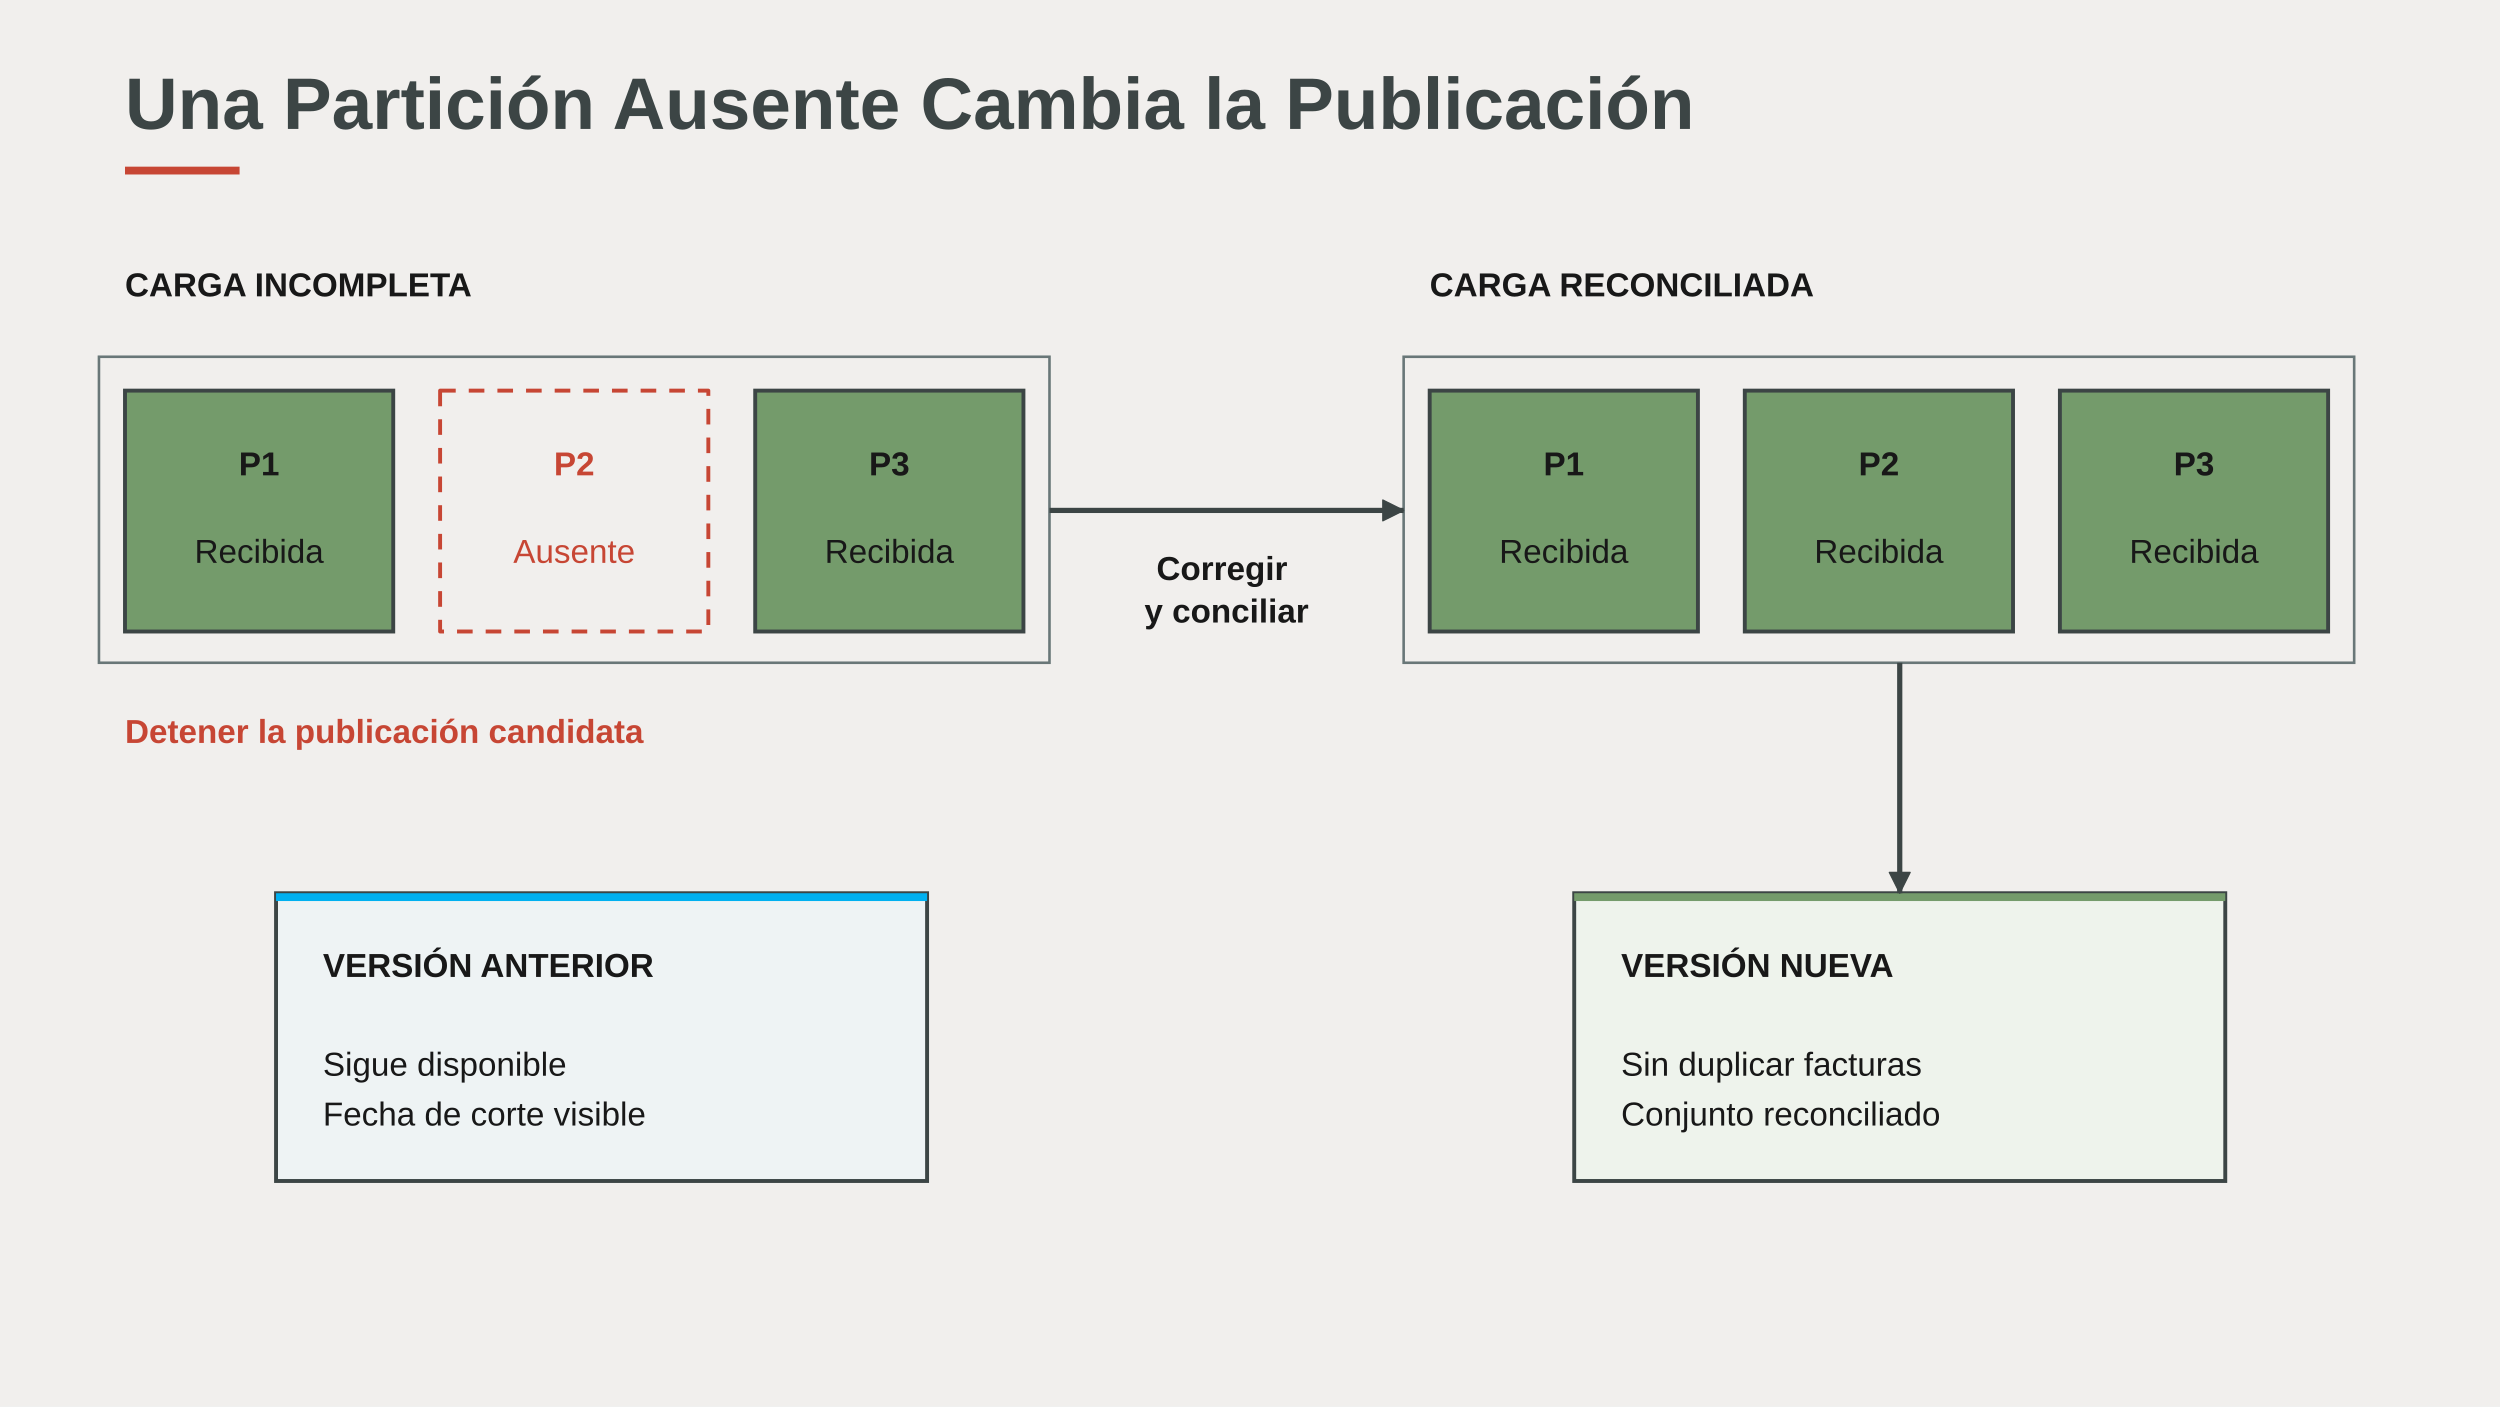
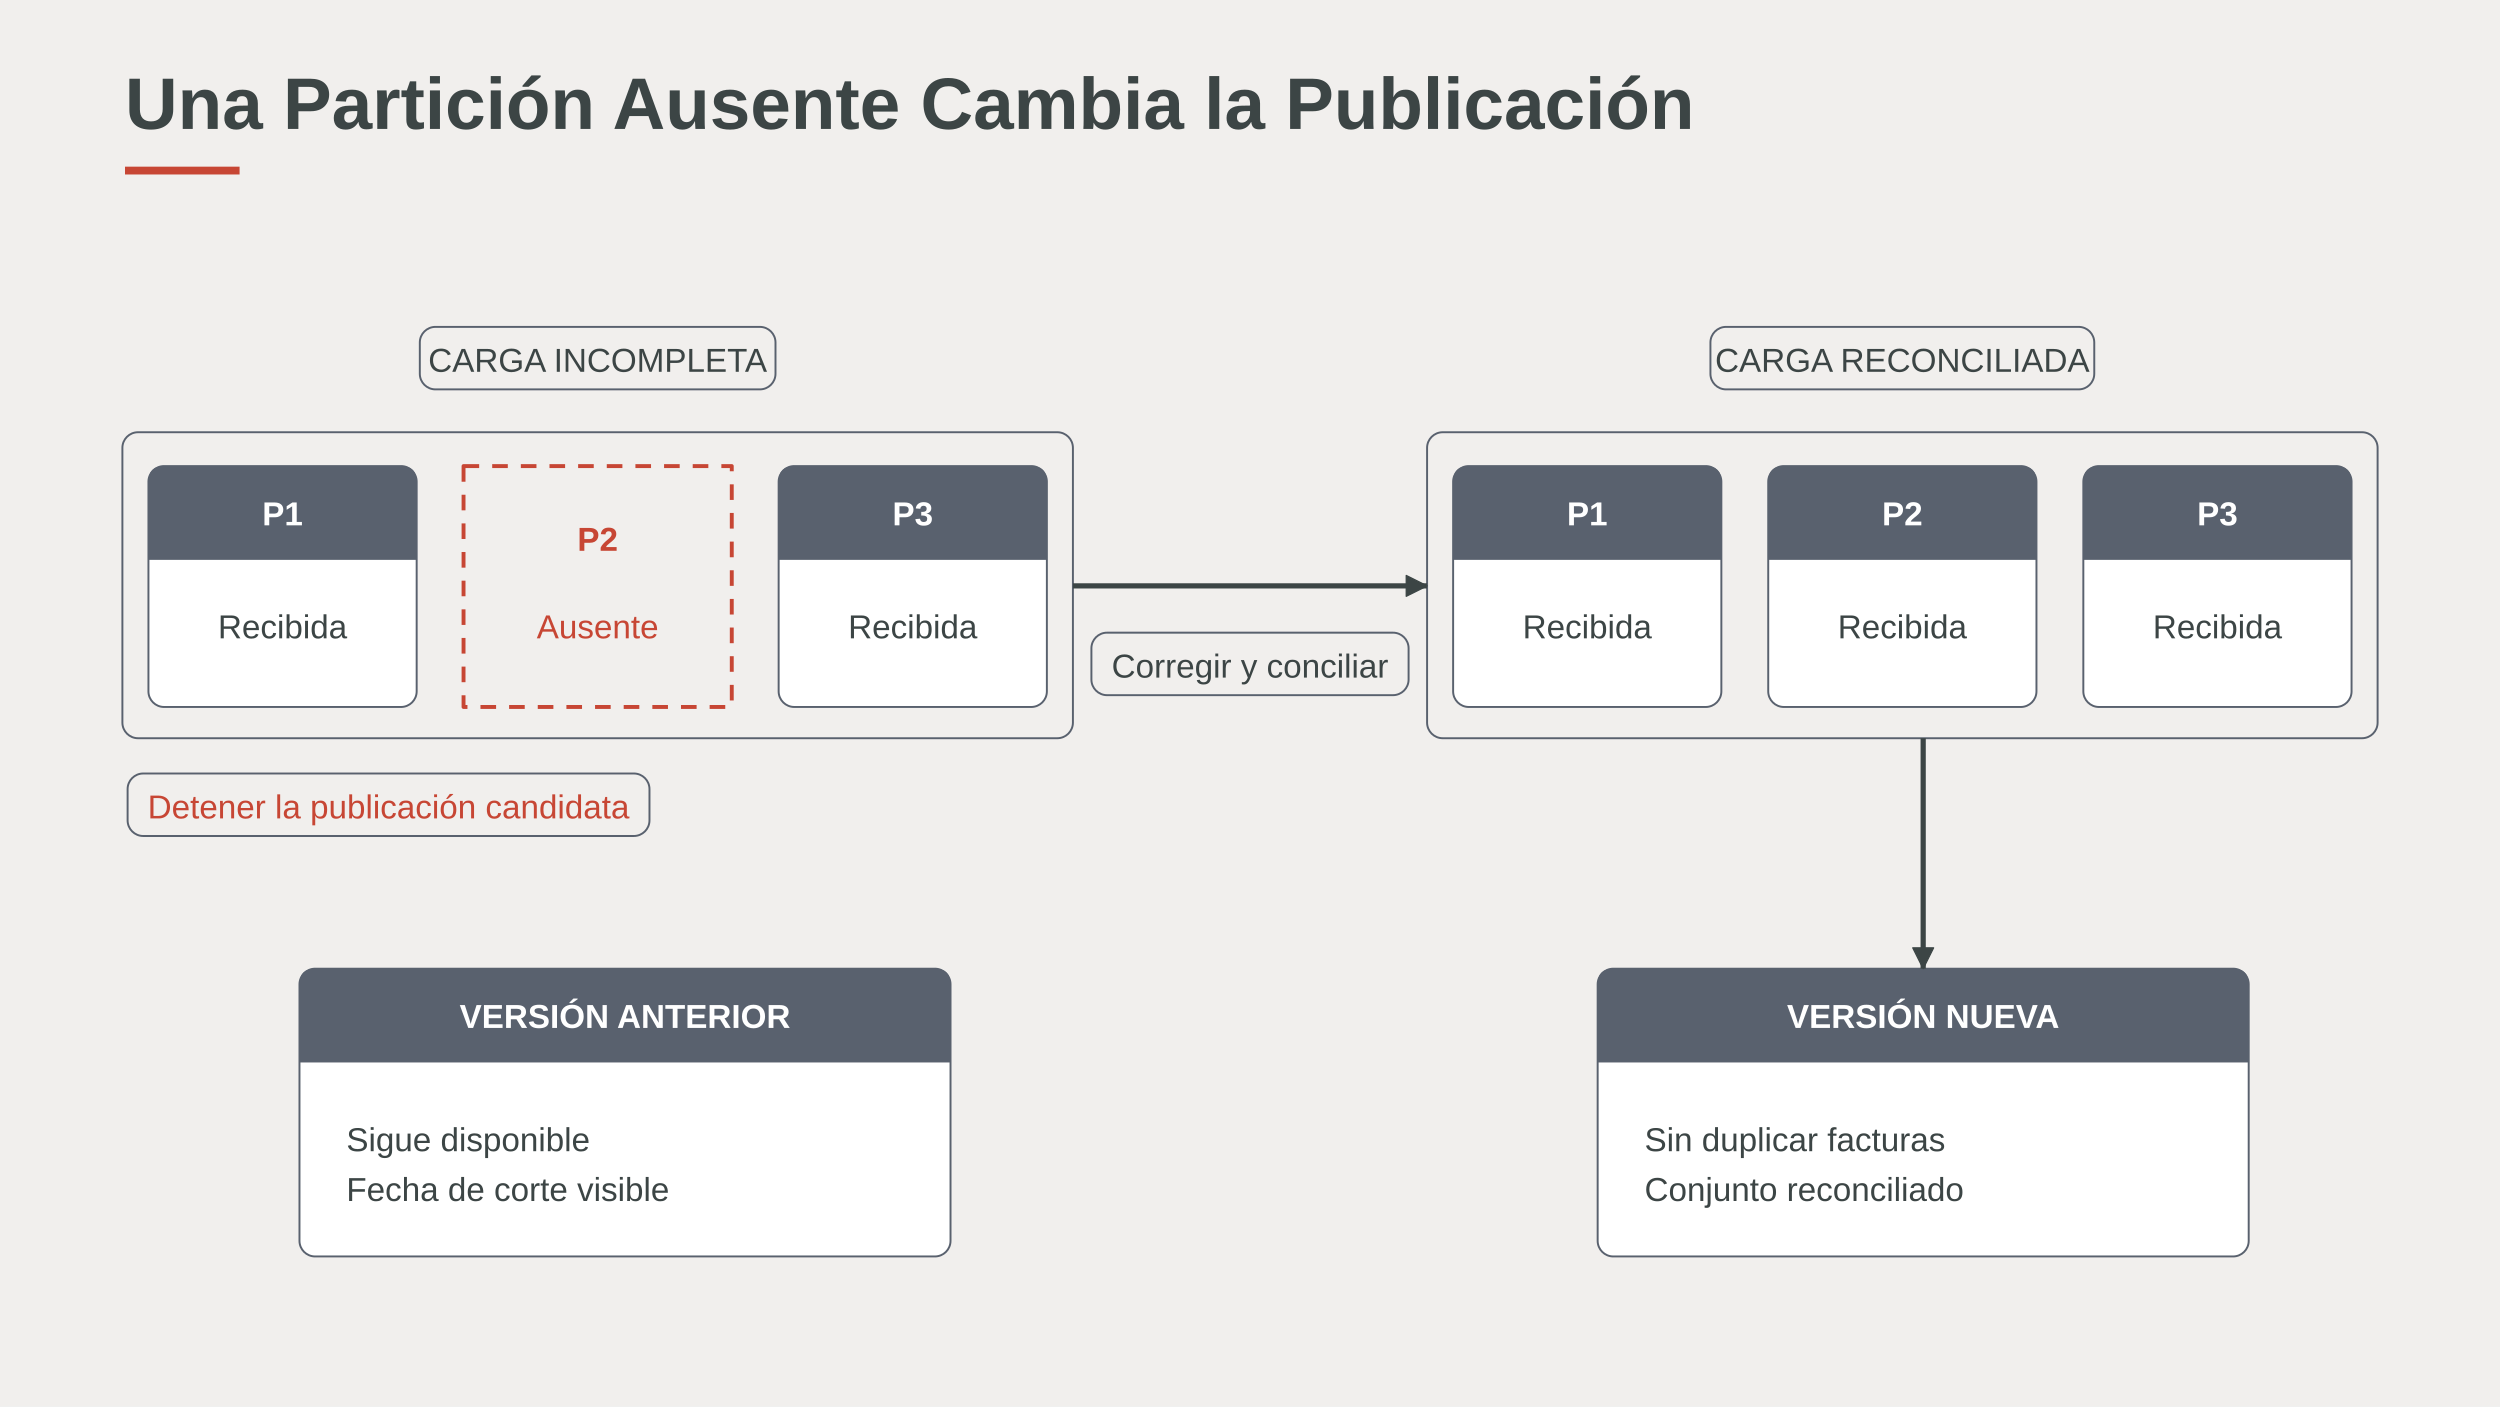
<svg xmlns="http://www.w3.org/2000/svg" viewBox="0 0 1920 1080" role="img" aria-labelledby="title description">
  <g font-family="Segoe UI, Arial, sans-serif">
    <rect x="0" y="0" width="1920" height="1080" rx="0" fill="#F1EFED" stroke="none" stroke-width="2" />
    <rect x="96" y="128" width="88" height="6" rx="0" fill="#C74634" stroke="none" stroke-width="2" />
    <text x="96" y="99" font-size="56" fill="#3C4545" font-weight="700" text-anchor="start">
      <tspan x="96" y="99">Una Partición Ausente Cambia la Publicación</tspan>
    </text>
-     <text x="96" y="227.59" font-size="25.5" fill="#181818" font-weight="700" text-anchor="start">
-       <tspan x="96" y="227.59">CARGA INCOMPLETA</tspan>
-     </text>
-     <text x="1098" y="227.59" font-size="25.5" fill="#181818" font-weight="700" text-anchor="start">
-       <tspan x="1098" y="227.59">CARGA RECONCILIADA</tspan>
-     </text>
-     <rect x="76" y="274" width="730" height="235" rx="0" fill="none" stroke="#697778" stroke-width="2" />
-     <rect x="1078" y="274" width="730" height="235" rx="0" fill="none" stroke="#697778" stroke-width="2" />
-     <rect x="96" y="300" width="206" height="185" rx="0" fill="#749B6B" stroke="#3C4545" stroke-width="3" />
-     <text x="199" y="365.07" font-size="25.5" fill="#181818" font-weight="700" text-anchor="middle">
-       <tspan x="199" y="365.07">P1</tspan>
-     </text>
-     <text x="199" y="432.27" font-size="25.5" fill="#181818" font-weight="400" text-anchor="middle">
-       <tspan x="199" y="432.27">Recibida</tspan>
-     </text>
-     <path d="M338 300 H544 V485 H338 Z" fill="none" stroke="#C74634" stroke-width="3" stroke-linejoin="round" stroke-dasharray="12 10" />
-     <text x="441" y="365.07" font-size="25.5" fill="#C74634" font-weight="700" text-anchor="middle">
-       <tspan x="441" y="365.07">P2</tspan>
-     </text>
-     <text x="441" y="432.27" font-size="25.5" fill="#C74634" font-weight="400" text-anchor="middle">
-       <tspan x="441" y="432.27">Ausente</tspan>
-     </text>
-     <rect x="580" y="300" width="206" height="185" rx="0" fill="#749B6B" stroke="#3C4545" stroke-width="3" />
-     <text x="683" y="365.07" font-size="25.5" fill="#181818" font-weight="700" text-anchor="middle">
-       <tspan x="683" y="365.07">P3</tspan>
-     </text>
-     <text x="683" y="432.27" font-size="25.5" fill="#181818" font-weight="400" text-anchor="middle">
-       <tspan x="683" y="432.27">Recibida</tspan>
-     </text>
-     <rect x="1098" y="300" width="206" height="185" rx="0" fill="#749B6B" stroke="#3C4545" stroke-width="3" />
-     <text x="1201" y="365.07" font-size="25.5" fill="#181818" font-weight="700" text-anchor="middle">
-       <tspan x="1201" y="365.07">P1</tspan>
-     </text>
-     <text x="1201" y="432.27" font-size="25.5" fill="#181818" font-weight="400" text-anchor="middle">
-       <tspan x="1201" y="432.27">Recibida</tspan>
-     </text>
-     <rect x="1340" y="300" width="206" height="185" rx="0" fill="#749B6B" stroke="#3C4545" stroke-width="3" />
-     <text x="1443" y="365.07" font-size="25.5" fill="#181818" font-weight="700" text-anchor="middle">
-       <tspan x="1443" y="365.07">P2</tspan>
-     </text>
-     <text x="1443" y="432.27" font-size="25.5" fill="#181818" font-weight="400" text-anchor="middle">
-       <tspan x="1443" y="432.27">Recibida</tspan>
-     </text>
-     <rect x="1582" y="300" width="206" height="185" rx="0" fill="#749B6B" stroke="#3C4545" stroke-width="3" />
-     <text x="1685" y="365.07" font-size="25.5" fill="#181818" font-weight="700" text-anchor="middle">
-       <tspan x="1685" y="365.07">P3</tspan>
-     </text>
-     <text x="1685" y="432.27" font-size="25.5" fill="#181818" font-weight="400" text-anchor="middle">
-       <tspan x="1685" y="432.27">Recibida</tspan>
-     </text>
-     <line x1="806" y1="392" x2="1078" y2="392" stroke="#3C4545" stroke-width="4" />
-     <path d="M1078 392 L1062 400 L1062 384 Z" fill="#3C4545" stroke="#3C4545" stroke-width="1" stroke-linejoin="round" />
-     <text x="942" y="445.434" font-size="25.5" fill="#181818" font-weight="700" text-anchor="middle">
-       <tspan x="942" y="445.434">Corregir </tspan>
-       <tspan x="942" y="478.106">y conciliar</tspan>
-     </text>
-     <text x="96" y="570.59" font-size="25.5" fill="#C74634" font-weight="700" text-anchor="start">
-       <tspan x="96" y="570.59">Detener la publicación candidata</tspan>
-     </text>
-     <rect x="212" y="686" width="500" height="221" rx="0" fill="#EEF3F4" stroke="#3C4545" stroke-width="3" />
-     <rect x="212" y="686" width="500" height="6" rx="0" fill="#00B0F0" stroke="none" stroke-width="2" />
-     <text x="248" y="750.27" font-size="25.5" fill="#181818" font-weight="700" text-anchor="start">
-       <tspan x="248" y="750.27">VERSIÓN ANTERIOR</tspan>
-     </text>
-     <text x="248" y="826.145" font-size="25.5" fill="#181818" font-weight="400" text-anchor="start">
-       <tspan x="248" y="826.145">Sigue disponible </tspan>
-       <tspan x="248" y="864.395">Fecha de corte visible</tspan>
-     </text>
-     <rect x="1209" y="686" width="500" height="221" rx="0" fill="#EEF3EC" stroke="#3C4545" stroke-width="3" />
-     <rect x="1209" y="686" width="500" height="6" rx="0" fill="#749B6B" stroke="none" stroke-width="2" />
-     <text x="1245" y="750.27" font-size="25.5" fill="#181818" font-weight="700" text-anchor="start">
-       <tspan x="1245" y="750.27">VERSIÓN NUEVA</tspan>
-     </text>
-     <text x="1245" y="826.145" font-size="25.5" fill="#181818" font-weight="400" text-anchor="start">
-       <tspan x="1245" y="826.145">Sin duplicar facturas </tspan>
-       <tspan x="1245" y="864.395">Conjunto reconciliado</tspan>
-     </text>
-     <line x1="1459" y1="509" x2="1459" y2="686" stroke="#3C4545" stroke-width="4" />
-     <path d="M1459 686 L1451 670 L1467 670 Z" fill="#3C4545" stroke="#3C4545" stroke-width="1" stroke-linejoin="round" />
+     <g data-layout="module-artwork" data-reference="governance-architecture" transform="translate(18.000 57.955)" data-center="960 608">
+       <rect x="304.42" y="193.09" width="273.161" height="48" rx="12" fill="#F1EFED" stroke="#59616E" stroke-width="1.5" data-layout="reference-tag" />
+       <text x="441.0" y="227.59" font-size="25.5" fill="#3C4545" font-weight="400" text-anchor="middle">
+         <tspan x="441.0" y="227.59">CARGA INCOMPLETA</tspan>
+       </text>
+       <rect x="1295.609" y="193.09" width="294.783" height="48" rx="12" fill="#F1EFED" stroke="#59616E" stroke-width="1.5" data-layout="reference-tag" />
+       <text x="1443.0" y="227.59" font-size="25.5" fill="#3C4545" font-weight="400" text-anchor="middle">
+         <tspan x="1443.0" y="227.59">CARGA RECONCILIADA</tspan>
+       </text>
+       <rect x="76" y="274" width="730" height="235" rx="12" fill="none" stroke="#59616E" stroke-width="1.5" />
+       <rect x="1078" y="274" width="730" height="235" rx="12" fill="none" stroke="#59616E" stroke-width="1.5" />
+       <rect x="96" y="300" width="206" height="185" rx="12" fill="#FFFFFF" stroke="#59616E" stroke-width="1.5" data-table-frame="true" />
+       <path d="M108.0 300.0 H290.0 Q302.0 300.0 302.0 312.0 V372.0 H96.0 V312.0 Q96.0 300.0 108.0 300.0 Z" fill="#59616E" stroke="none" data-table-header="true" />
+       <text x="199.0" y="345.5" font-size="25.5" fill="#FFFFFF" font-weight="700" text-anchor="middle">
+         <tspan x="199.0" y="345.5">P1</tspan>
+       </text>
+       <text x="199" y="432.27" font-size="25.5" fill="#3C4545" font-weight="400" text-anchor="middle">
+         <tspan x="199" y="432.27">Recibida</tspan>
+       </text>
+       <path d="M338 300 H544 V485 H338 Z" fill="none" stroke="#C74634" stroke-width="3" stroke-linejoin="round" stroke-dasharray="12 10" />
+       <text x="441" y="365.07" font-size="25.5" fill="#C74634" font-weight="700" text-anchor="middle">
+         <tspan x="441" y="365.07">P2</tspan>
+       </text>
+       <text x="441" y="432.27" font-size="25.5" fill="#C74634" font-weight="400" text-anchor="middle">
+         <tspan x="441" y="432.27">Ausente</tspan>
+       </text>
+       <rect x="580" y="300" width="206" height="185" rx="12" fill="#FFFFFF" stroke="#59616E" stroke-width="1.5" data-table-frame="true" />
+       <path d="M592.0 300.0 H774.0 Q786.0 300.0 786.0 312.0 V372.0 H580.0 V312.0 Q580.0 300.0 592.0 300.0 Z" fill="#59616E" stroke="none" data-table-header="true" />
+       <text x="683.0" y="345.5" font-size="25.5" fill="#FFFFFF" font-weight="700" text-anchor="middle">
+         <tspan x="683.0" y="345.5">P3</tspan>
+       </text>
+       <text x="683" y="432.27" font-size="25.5" fill="#3C4545" font-weight="400" text-anchor="middle">
+         <tspan x="683" y="432.27">Recibida</tspan>
+       </text>
+       <rect x="1098" y="300" width="206" height="185" rx="12" fill="#FFFFFF" stroke="#59616E" stroke-width="1.5" data-table-frame="true" />
+       <path d="M1110.0 300.0 H1292.0 Q1304.0 300.0 1304.0 312.0 V372.0 H1098.0 V312.0 Q1098.0 300.0 1110.0 300.0 Z" fill="#59616E" stroke="none" data-table-header="true" />
+       <text x="1201.0" y="345.5" font-size="25.5" fill="#FFFFFF" font-weight="700" text-anchor="middle">
+         <tspan x="1201.0" y="345.5">P1</tspan>
+       </text>
+       <text x="1201" y="432.27" font-size="25.5" fill="#3C4545" font-weight="400" text-anchor="middle">
+         <tspan x="1201" y="432.27">Recibida</tspan>
+       </text>
+       <rect x="1340" y="300" width="206" height="185" rx="12" fill="#FFFFFF" stroke="#59616E" stroke-width="1.5" data-table-frame="true" />
+       <path d="M1352.0 300.0 H1534.0 Q1546.0 300.0 1546.0 312.0 V372.0 H1340.0 V312.0 Q1340.0 300.0 1352.0 300.0 Z" fill="#59616E" stroke="none" data-table-header="true" />
+       <text x="1443.0" y="345.5" font-size="25.5" fill="#FFFFFF" font-weight="700" text-anchor="middle">
+         <tspan x="1443.0" y="345.5">P2</tspan>
+       </text>
+       <text x="1443" y="432.27" font-size="25.5" fill="#3C4545" font-weight="400" text-anchor="middle">
+         <tspan x="1443" y="432.27">Recibida</tspan>
+       </text>
+       <rect x="1582" y="300" width="206" height="185" rx="12" fill="#FFFFFF" stroke="#59616E" stroke-width="1.5" data-table-frame="true" />
+       <path d="M1594.0 300.0 H1776.0 Q1788.0 300.0 1788.0 312.0 V372.0 H1582.0 V312.0 Q1582.0 300.0 1594.0 300.0 Z" fill="#59616E" stroke="none" data-table-header="true" />
+       <text x="1685.0" y="345.5" font-size="25.5" fill="#FFFFFF" font-weight="700" text-anchor="middle">
+         <tspan x="1685.0" y="345.5">P3</tspan>
+       </text>
+       <text x="1685" y="432.27" font-size="25.5" fill="#3C4545" font-weight="400" text-anchor="middle">
+         <tspan x="1685" y="432.27">Recibida</tspan>
+       </text>
+       <line x1="806" y1="392" x2="1078" y2="392" stroke="#3C4545" stroke-width="4" />
+       <path d="M1078 392 L1062 400 L1062 384 Z" fill="#3C4545" stroke="#3C4545" stroke-width="1" stroke-linejoin="round" />
+       <rect x="820.202" y="427.934" width="243.595" height="48" rx="12" fill="#F1EFED" stroke="#59616E" stroke-width="1.5" data-layout="reference-tag" />
+       <text x="942.0" y="462.434" font-size="25.5" fill="#3C4545" font-weight="400" text-anchor="middle">
+         <tspan x="942.0" y="462.434">Corregir y conciliar</tspan>
+       </text>
+       <rect x="80.0" y="536.09" width="400.797" height="48" rx="12" fill="#F1EFED" stroke="#59616E" stroke-width="1.5" data-layout="reference-tag" />
+       <text x="280.398" y="570.59" font-size="25.5" fill="#C74634" font-weight="400" text-anchor="middle">
+         <tspan x="280.398" y="570.59">Detener la publicación candidata</tspan>
+       </text>
+       <rect x="212" y="686" width="500" height="221" rx="12" fill="#FFFFFF" stroke="#59616E" stroke-width="1.5" data-table-frame="true" />
+       <path d="M224.0 686.0 H700.0 Q712.0 686.0 712.0 698.0 V758.0 H212.0 V698.0 Q212.0 686.0 224.0 686.0 Z" fill="#59616E" stroke="none" data-table-header="true" />
+       <text x="462.0" y="731.5" font-size="25.5" fill="#FFFFFF" font-weight="700" text-anchor="middle">
+         <tspan x="462.0" y="731.5">VERSIÓN ANTERIOR</tspan>
+       </text>
+       <text x="248" y="826.145" font-size="25.5" fill="#3C4545" font-weight="400" text-anchor="start">
+         <tspan x="248" y="826.145">Sigue disponible </tspan>
+         <tspan x="248" y="864.395">Fecha de corte visible</tspan>
+       </text>
+       <rect x="1209" y="686" width="500" height="221" rx="12" fill="#FFFFFF" stroke="#59616E" stroke-width="1.5" data-table-frame="true" />
+       <path d="M1221.0 686.0 H1697.0 Q1709.0 686.0 1709.0 698.0 V758.0 H1209.0 V698.0 Q1209.0 686.0 1221.0 686.0 Z" fill="#59616E" stroke="none" data-table-header="true" />
+       <text x="1459.0" y="731.5" font-size="25.5" fill="#FFFFFF" font-weight="700" text-anchor="middle">
+         <tspan x="1459.0" y="731.5">VERSIÓN NUEVA</tspan>
+       </text>
+       <text x="1245" y="826.145" font-size="25.5" fill="#3C4545" font-weight="400" text-anchor="start">
+         <tspan x="1245" y="826.145">Sin duplicar facturas </tspan>
+         <tspan x="1245" y="864.395">Conjunto reconciliado</tspan>
+       </text>
+       <line x1="1459" y1="509" x2="1459" y2="686" stroke="#3C4545" stroke-width="4" />
+       <path d="M1459 686 L1451 670 L1467 670 Z" fill="#3C4545" stroke="#3C4545" stroke-width="1" stroke-linejoin="round" />
+     </g>
  </g>
</svg>
